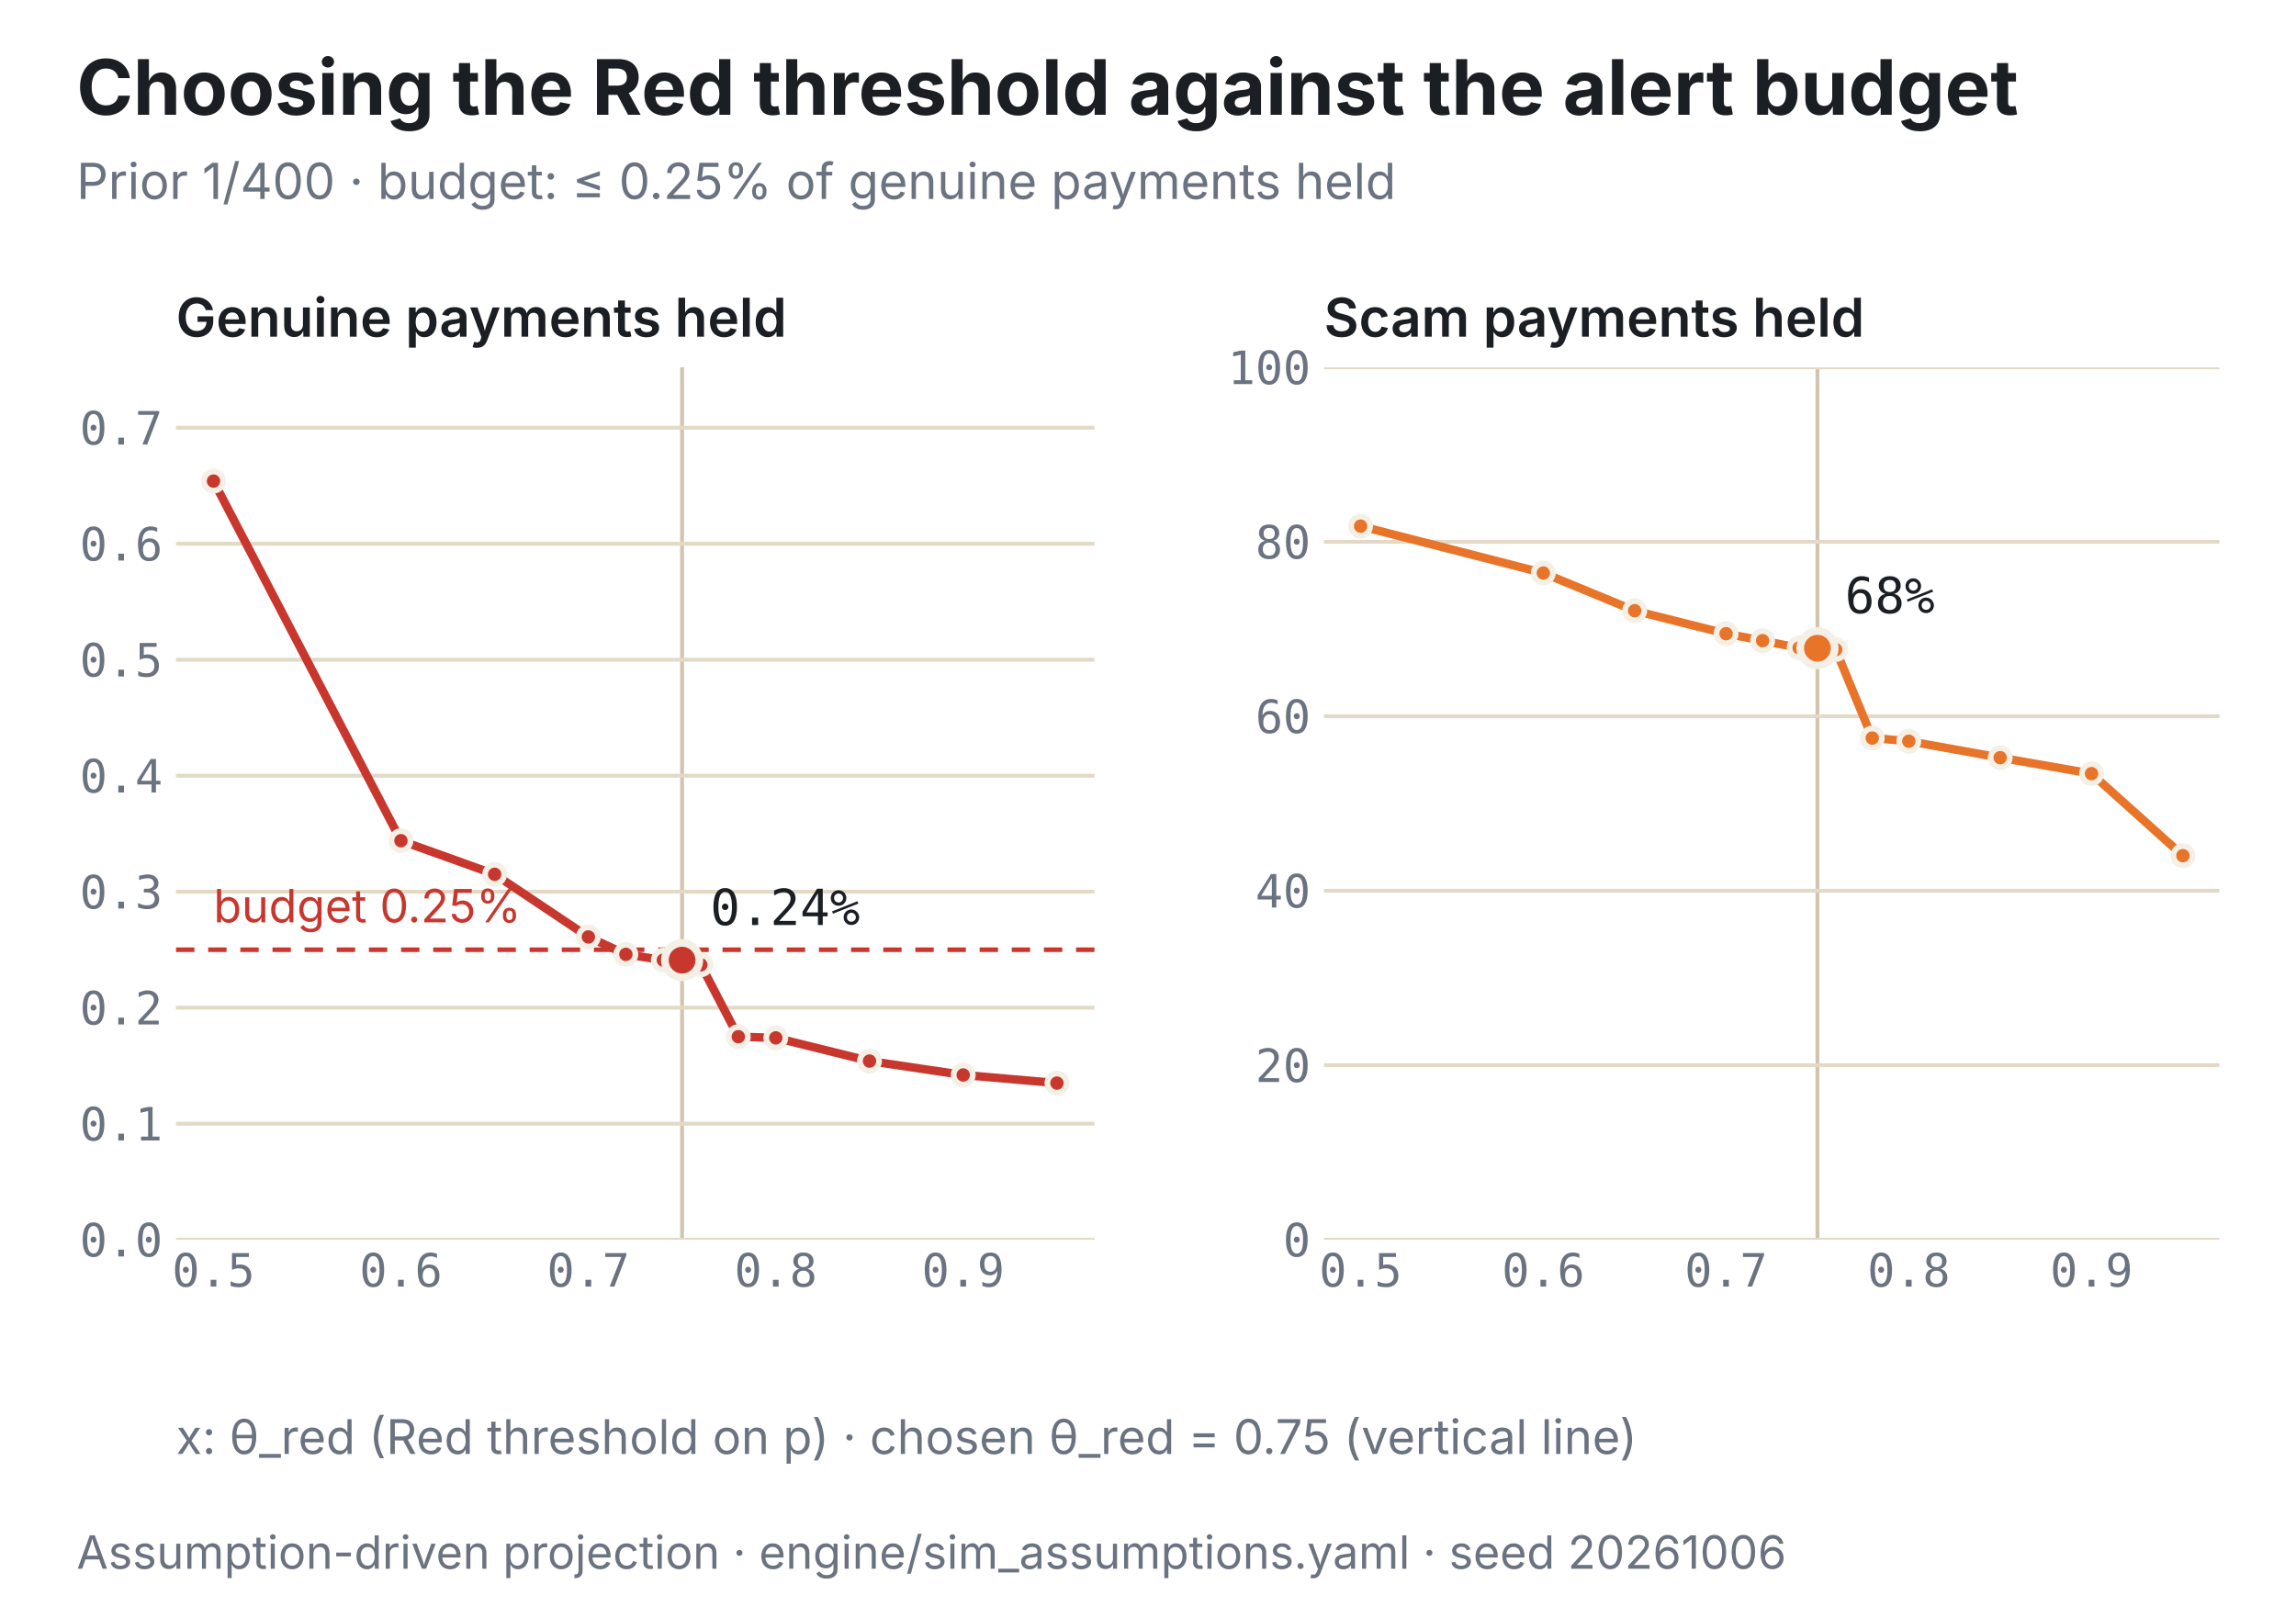
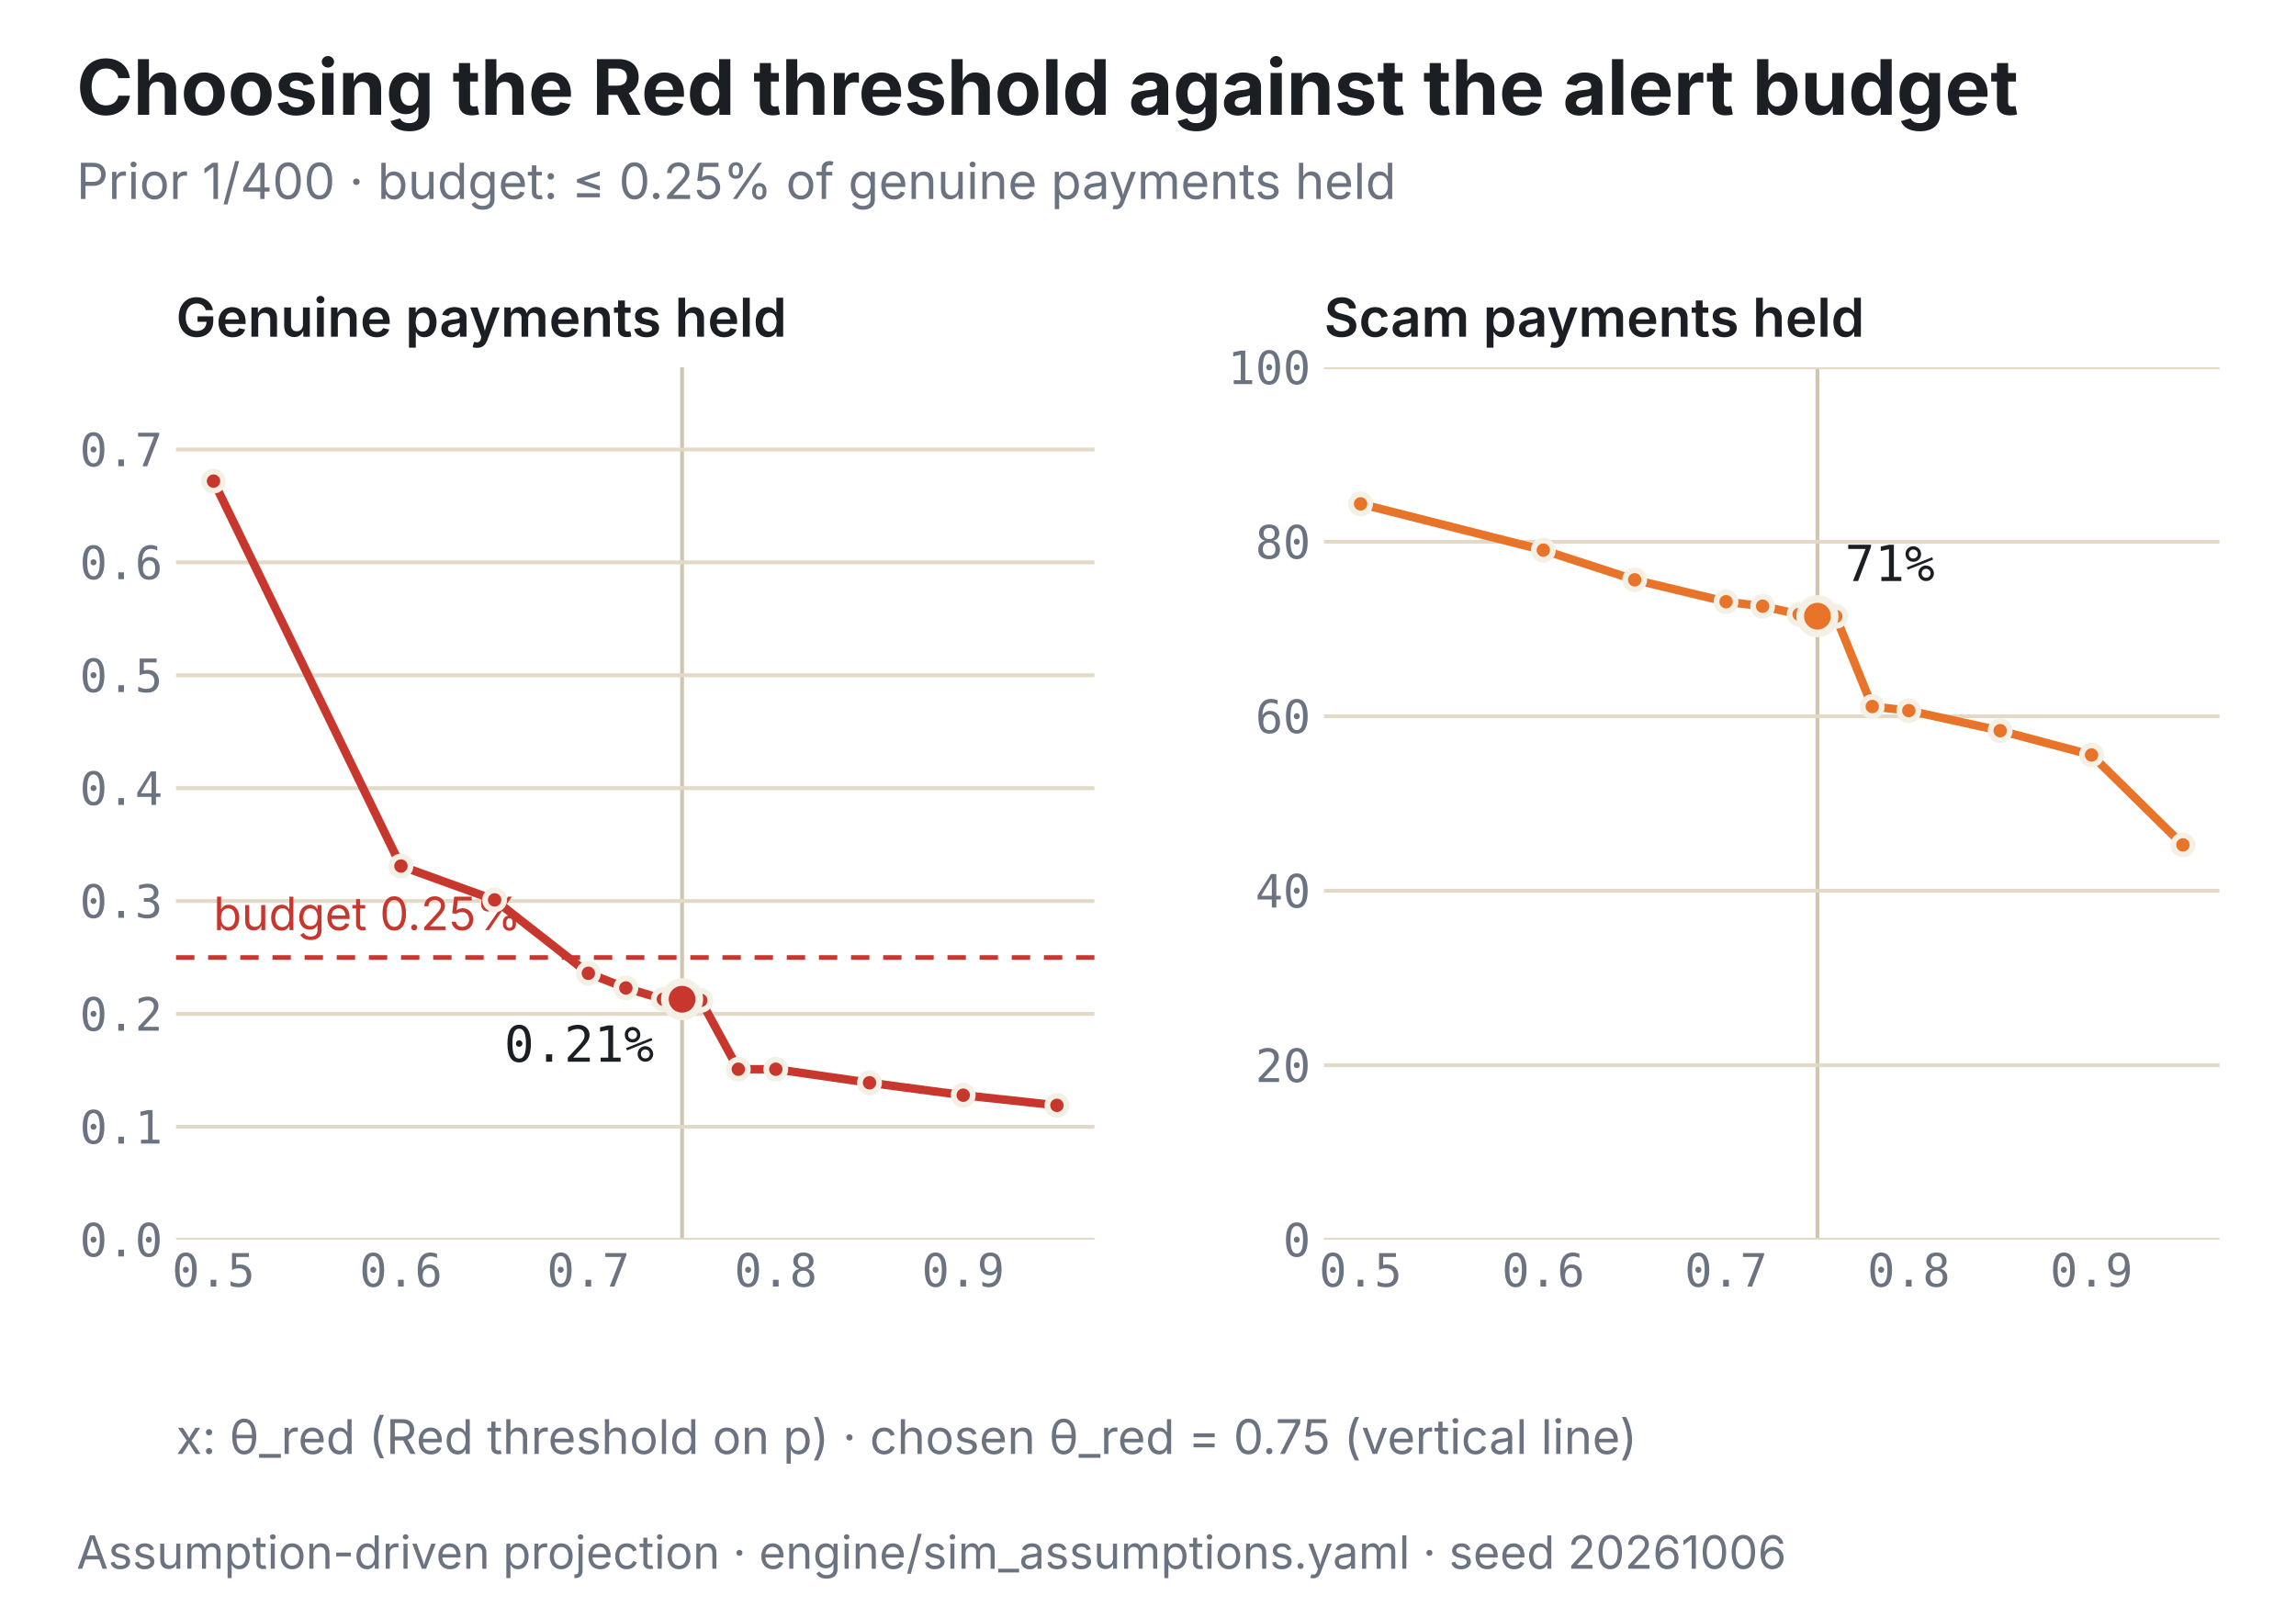
<svg xmlns="http://www.w3.org/2000/svg" xmlns:xlink="http://www.w3.org/1999/xlink" width="600pt" height="420pt" viewBox="0 0 600 420" version="1.1">
  <defs>
    <style type="text/css">*{stroke-linejoin: round; stroke-linecap: butt}</style>
  </defs>
  <g id="figure_1">
    <g id="patch_1">
      <path d="M 0 420  L 600 420  L 600 0  L 0 0  L 0 420  z " style="fill: none; opacity: 0" />
    </g>
    <g id="axes_1">
      <g id="patch_2">
        <path d="M 46 324  L 286 324  L 286 96  L 46 96  L 46 324  z " style="fill: none" />
      </g>
      <g id="line2d_1">
-         <path d="M 178.245 324  L 178.245 96  " clip-path="url(#p29e87541c1)" style="fill: none; stroke: #cfc5b0; stroke-linecap: square" />
+         <path d="M 178.245 324  L 178.245 96  " clip-path="url(#pef8f815ae7)" style="fill: none; stroke: #cfc5b0; stroke-linecap: square" />
      </g>
      <g id="matplotlib.axis_1">
        <g id="xtick_1">
          <g id="line2d_2" />
          <g id="text_1">
            <text style="fill: #6b7280; font: 12px 'JetBrains Mono', 'DejaVu Sans Mono', 'Bitstream Vera Sans Mono', 'Computer Modern Typewriter', 'Andale Mono', 'Nimbus Mono L', 'Courier New', 'Courier', 'Fixed', 'Terminal', monospace; text-anchor: middle" x="55.796" y="336.26" transform="rotate(-0 55.79592 336.26)">0.5</text>
          </g>
        </g>
        <g id="xtick_2">
          <g id="line2d_3" />
          <g id="text_2">
            <text style="fill: #6b7280; font: 12px 'JetBrains Mono', 'DejaVu Sans Mono', 'Bitstream Vera Sans Mono', 'Computer Modern Typewriter', 'Andale Mono', 'Nimbus Mono L', 'Courier New', 'Courier', 'Fixed', 'Terminal', monospace; text-anchor: middle" x="104.776" y="336.26" transform="rotate(-0 104.7755 336.26)">0.6</text>
          </g>
        </g>
        <g id="xtick_3">
          <g id="line2d_4" />
          <g id="text_3">
            <text style="fill: #6b7280; font: 12px 'JetBrains Mono', 'DejaVu Sans Mono', 'Bitstream Vera Sans Mono', 'Computer Modern Typewriter', 'Andale Mono', 'Nimbus Mono L', 'Courier New', 'Courier', 'Fixed', 'Terminal', monospace; text-anchor: middle" x="153.755" y="336.26" transform="rotate(-0 153.7551 336.26)">0.7</text>
          </g>
        </g>
        <g id="xtick_4">
          <g id="line2d_5" />
          <g id="text_4">
            <text style="fill: #6b7280; font: 12px 'JetBrains Mono', 'DejaVu Sans Mono', 'Bitstream Vera Sans Mono', 'Computer Modern Typewriter', 'Andale Mono', 'Nimbus Mono L', 'Courier New', 'Courier', 'Fixed', 'Terminal', monospace; text-anchor: middle" x="202.735" y="336.26" transform="rotate(-0 202.7347 336.26)">0.8</text>
          </g>
        </g>
        <g id="xtick_5">
          <g id="line2d_6" />
          <g id="text_5">
            <text style="fill: #6b7280; font: 12px 'JetBrains Mono', 'DejaVu Sans Mono', 'Bitstream Vera Sans Mono', 'Computer Modern Typewriter', 'Andale Mono', 'Nimbus Mono L', 'Courier New', 'Courier', 'Fixed', 'Terminal', monospace; text-anchor: middle" x="251.714" y="336.26" transform="rotate(-0 251.7143 336.26)">0.9</text>
          </g>
        </g>
      </g>
      <g id="matplotlib.axis_2">
        <g id="ytick_1">
          <g id="line2d_7">
-             <path d="M 46 324  L 286 324  " clip-path="url(#p29e87541c1)" style="fill: none; stroke: #e2d9c6; stroke-linecap: square" />
+             <path d="M 46 324  L 286 324  " clip-path="url(#pef8f815ae7)" style="fill: none; stroke: #e2d9c6; stroke-linecap: square" />
          </g>
          <g id="line2d_8" />
          <g id="text_6">
            <text style="fill: #6b7280; font: 12px 'JetBrains Mono', 'DejaVu Sans Mono', 'Bitstream Vera Sans Mono', 'Computer Modern Typewriter', 'Andale Mono', 'Nimbus Mono L', 'Courier New', 'Courier', 'Fixed', 'Terminal', monospace; text-anchor: end" x="42.5" y="328.38" transform="rotate(-0 42.5 328.38)">0.0</text>
          </g>
        </g>
        <g id="ytick_2">
          <g id="line2d_9">
-             <path d="M 46 293.685  L 286 293.685  " clip-path="url(#p29e87541c1)" style="fill: none; stroke: #e2d9c6; stroke-linecap: square" />
+             <path d="M 46 294.497  L 286 294.497  " clip-path="url(#pef8f815ae7)" style="fill: none; stroke: #e2d9c6; stroke-linecap: square" />
          </g>
          <g id="line2d_10" />
          <g id="text_7">
-             <text style="fill: #6b7280; font: 12px 'JetBrains Mono', 'DejaVu Sans Mono', 'Bitstream Vera Sans Mono', 'Computer Modern Typewriter', 'Andale Mono', 'Nimbus Mono L', 'Courier New', 'Courier', 'Fixed', 'Terminal', monospace; text-anchor: end" x="42.5" y="298.065" transform="rotate(-0 42.5 298.0649)">0.1</text>
+             <text style="fill: #6b7280; font: 12px 'JetBrains Mono', 'DejaVu Sans Mono', 'Bitstream Vera Sans Mono', 'Computer Modern Typewriter', 'Andale Mono', 'Nimbus Mono L', 'Courier New', 'Courier', 'Fixed', 'Terminal', monospace; text-anchor: end" x="42.5" y="298.877" transform="rotate(-0 42.5 298.8769)">0.1</text>
          </g>
        </g>
        <g id="ytick_3">
          <g id="line2d_11">
-             <path d="M 46 263.37  L 286 263.37  " clip-path="url(#p29e87541c1)" style="fill: none; stroke: #e2d9c6; stroke-linecap: square" />
+             <path d="M 46 264.994  L 286 264.994  " clip-path="url(#pef8f815ae7)" style="fill: none; stroke: #e2d9c6; stroke-linecap: square" />
          </g>
          <g id="line2d_12" />
          <g id="text_8">
-             <text style="fill: #6b7280; font: 12px 'JetBrains Mono', 'DejaVu Sans Mono', 'Bitstream Vera Sans Mono', 'Computer Modern Typewriter', 'Andale Mono', 'Nimbus Mono L', 'Courier New', 'Courier', 'Fixed', 'Terminal', monospace; text-anchor: end" x="42.5" y="267.75" transform="rotate(-0 42.5 267.7498)">0.2</text>
+             <text style="fill: #6b7280; font: 12px 'JetBrains Mono', 'DejaVu Sans Mono', 'Bitstream Vera Sans Mono', 'Computer Modern Typewriter', 'Andale Mono', 'Nimbus Mono L', 'Courier New', 'Courier', 'Fixed', 'Terminal', monospace; text-anchor: end" x="42.5" y="269.374" transform="rotate(-0 42.5 269.3738)">0.2</text>
          </g>
        </g>
        <g id="ytick_4">
          <g id="line2d_13">
-             <path d="M 46 233.055  L 286 233.055  " clip-path="url(#p29e87541c1)" style="fill: none; stroke: #e2d9c6; stroke-linecap: square" />
+             <path d="M 46 235.491  L 286 235.491  " clip-path="url(#pef8f815ae7)" style="fill: none; stroke: #e2d9c6; stroke-linecap: square" />
          </g>
          <g id="line2d_14" />
          <g id="text_9">
-             <text style="fill: #6b7280; font: 12px 'JetBrains Mono', 'DejaVu Sans Mono', 'Bitstream Vera Sans Mono', 'Computer Modern Typewriter', 'Andale Mono', 'Nimbus Mono L', 'Courier New', 'Courier', 'Fixed', 'Terminal', monospace; text-anchor: end" x="42.5" y="237.435" transform="rotate(-0 42.5 237.4346)">0.3</text>
+             <text style="fill: #6b7280; font: 12px 'JetBrains Mono', 'DejaVu Sans Mono', 'Bitstream Vera Sans Mono', 'Computer Modern Typewriter', 'Andale Mono', 'Nimbus Mono L', 'Courier New', 'Courier', 'Fixed', 'Terminal', monospace; text-anchor: end" x="42.5" y="239.871" transform="rotate(-0 42.5 239.8707)">0.3</text>
          </g>
        </g>
        <g id="ytick_5">
          <g id="line2d_15">
-             <path d="M 46 202.74  L 286 202.74  " clip-path="url(#p29e87541c1)" style="fill: none; stroke: #e2d9c6; stroke-linecap: square" />
+             <path d="M 46 205.988  L 286 205.988  " clip-path="url(#pef8f815ae7)" style="fill: none; stroke: #e2d9c6; stroke-linecap: square" />
          </g>
          <g id="line2d_16" />
          <g id="text_10">
-             <text style="fill: #6b7280; font: 12px 'JetBrains Mono', 'DejaVu Sans Mono', 'Bitstream Vera Sans Mono', 'Computer Modern Typewriter', 'Andale Mono', 'Nimbus Mono L', 'Courier New', 'Courier', 'Fixed', 'Terminal', monospace; text-anchor: end" x="42.5" y="207.12" transform="rotate(-0 42.5 207.1195)">0.4</text>
+             <text style="fill: #6b7280; font: 12px 'JetBrains Mono', 'DejaVu Sans Mono', 'Bitstream Vera Sans Mono', 'Computer Modern Typewriter', 'Andale Mono', 'Nimbus Mono L', 'Courier New', 'Courier', 'Fixed', 'Terminal', monospace; text-anchor: end" x="42.5" y="210.368" transform="rotate(-0 42.5 210.3676)">0.4</text>
          </g>
        </g>
        <g id="ytick_6">
          <g id="line2d_17">
-             <path d="M 46 172.424  L 286 172.424  " clip-path="url(#p29e87541c1)" style="fill: none; stroke: #e2d9c6; stroke-linecap: square" />
+             <path d="M 46 176.484  L 286 176.484  " clip-path="url(#pef8f815ae7)" style="fill: none; stroke: #e2d9c6; stroke-linecap: square" />
          </g>
          <g id="line2d_18" />
          <g id="text_11">
-             <text style="fill: #6b7280; font: 12px 'JetBrains Mono', 'DejaVu Sans Mono', 'Bitstream Vera Sans Mono', 'Computer Modern Typewriter', 'Andale Mono', 'Nimbus Mono L', 'Courier New', 'Courier', 'Fixed', 'Terminal', monospace; text-anchor: end" x="42.5" y="176.804" transform="rotate(-0 42.5 176.8044)">0.5</text>
+             <text style="fill: #6b7280; font: 12px 'JetBrains Mono', 'DejaVu Sans Mono', 'Bitstream Vera Sans Mono', 'Computer Modern Typewriter', 'Andale Mono', 'Nimbus Mono L', 'Courier New', 'Courier', 'Fixed', 'Terminal', monospace; text-anchor: end" x="42.5" y="180.864" transform="rotate(-0 42.5 180.8645)">0.5</text>
          </g>
        </g>
        <g id="ytick_7">
          <g id="line2d_19">
-             <path d="M 46 142.109  L 286 142.109  " clip-path="url(#p29e87541c1)" style="fill: none; stroke: #e2d9c6; stroke-linecap: square" />
+             <path d="M 46 146.981  L 286 146.981  " clip-path="url(#pef8f815ae7)" style="fill: none; stroke: #e2d9c6; stroke-linecap: square" />
          </g>
          <g id="line2d_20" />
          <g id="text_12">
-             <text style="fill: #6b7280; font: 12px 'JetBrains Mono', 'DejaVu Sans Mono', 'Bitstream Vera Sans Mono', 'Computer Modern Typewriter', 'Andale Mono', 'Nimbus Mono L', 'Courier New', 'Courier', 'Fixed', 'Terminal', monospace; text-anchor: end" x="42.5" y="146.489" transform="rotate(-0 42.5 146.4893)">0.6</text>
+             <text style="fill: #6b7280; font: 12px 'JetBrains Mono', 'DejaVu Sans Mono', 'Bitstream Vera Sans Mono', 'Computer Modern Typewriter', 'Andale Mono', 'Nimbus Mono L', 'Courier New', 'Courier', 'Fixed', 'Terminal', monospace; text-anchor: end" x="42.5" y="151.361" transform="rotate(-0 42.5 151.3614)">0.6</text>
          </g>
        </g>
        <g id="ytick_8">
          <g id="line2d_21">
-             <path d="M 46 111.794  L 286 111.794  " clip-path="url(#p29e87541c1)" style="fill: none; stroke: #e2d9c6; stroke-linecap: square" />
+             <path d="M 46 117.478  L 286 117.478  " clip-path="url(#pef8f815ae7)" style="fill: none; stroke: #e2d9c6; stroke-linecap: square" />
          </g>
          <g id="line2d_22" />
          <g id="text_13">
-             <text style="fill: #6b7280; font: 12px 'JetBrains Mono', 'DejaVu Sans Mono', 'Bitstream Vera Sans Mono', 'Computer Modern Typewriter', 'Andale Mono', 'Nimbus Mono L', 'Courier New', 'Courier', 'Fixed', 'Terminal', monospace; text-anchor: end" x="42.5" y="116.174" transform="rotate(-0 42.5 116.1742)">0.7</text>
+             <text style="fill: #6b7280; font: 12px 'JetBrains Mono', 'DejaVu Sans Mono', 'Bitstream Vera Sans Mono', 'Computer Modern Typewriter', 'Andale Mono', 'Nimbus Mono L', 'Courier New', 'Courier', 'Fixed', 'Terminal', monospace; text-anchor: end" x="42.5" y="121.858" transform="rotate(-0 42.5 121.8583)">0.7</text>
          </g>
        </g>
      </g>
      <g id="line2d_23">
-         <path d="M 46 248.212  L 286 248.212  " clip-path="url(#p29e87541c1)" style="fill: none; stroke-dasharray: 4.8,3.6; stroke-dashoffset: 0; stroke: #c8372d; stroke-width: 1.2" />
+         <path d="M 46 250.242  L 286 250.242  " clip-path="url(#pef8f815ae7)" style="fill: none; stroke-dasharray: 4.8,3.6; stroke-dashoffset: 0; stroke: #c8372d; stroke-width: 1.2" />
      </g>
      <g id="text_14">
-         <text style="fill: #c8372d; font: 12px 'Inter', 'Noto Sans Devanagari', 'DejaVu Sans', 'Bitstream Vera Sans', 'Computer Modern Sans Serif', 'Lucida Grande', 'Verdana', 'Geneva', 'Lucid', 'Arial', 'Helvetica', 'Avant Garde', sans-serif; text-anchor: start" x="55.796" y="241.063" transform="rotate(-0 55.79592 241.0628)">budget 0.25%</text>
+         <text style="fill: #c8372d; font: 12px 'Inter', 'Noto Sans Devanagari', 'DejaVu Sans', 'Bitstream Vera Sans', 'Computer Modern Sans Serif', 'Lucida Grande', 'Verdana', 'Geneva', 'Lucid', 'Arial', 'Helvetica', 'Avant Garde', sans-serif; text-anchor: start" x="55.796" y="243.093" transform="rotate(-0 55.79592 243.0929)">budget 0.25%</text>
      </g>
      <g id="line2d_24">
-         <path d="M 55.796 125.739  L 104.776 219.716  L 129.265 228.507  L 153.755 244.878  L 163.551 249.425  L 173.347 250.941  L 178.245 250.941  L 183.143 252.153  L 192.939 270.949  L 202.735 271.252  L 227.224 277.315  L 251.714 280.953  L 276.204 283.075  " clip-path="url(#p29e87541c1)" style="fill: none; stroke: #c8372d; stroke-width: 2.2; stroke-linecap: square" />
+         <path d="M 55.796 125.739  L 104.776 226.345  L 129.265 235.196  L 153.755 254.373  L 163.551 258.208  L 173.347 261.158  L 178.245 261.158  L 183.143 261.453  L 192.939 279.45  L 202.735 279.45  L 227.224 282.991  L 251.714 286.236  L 276.204 288.891  " clip-path="url(#pef8f815ae7)" style="fill: none; stroke: #c8372d; stroke-width: 2.2; stroke-linecap: square" />
      </g>
      <g id="text_15">
-         <text style="fill: #1b1f24; font: 13px 'JetBrains Mono', 'DejaVu Sans Mono', 'Bitstream Vera Sans Mono', 'Computer Modern Typewriter', 'Andale Mono', 'Nimbus Mono L', 'Courier New', 'Courier', 'Fixed', 'Terminal', monospace; text-anchor: start" x="185.592" y="241.761" transform="rotate(-0 185.5918 241.7606)">0.24%</text>
+         <text style="fill: #1b1f24; font: 13px 'JetBrains Mono', 'DejaVu Sans Mono', 'Bitstream Vera Sans Mono', 'Computer Modern Typewriter', 'Andale Mono', 'Nimbus Mono L', 'Courier New', 'Courier', 'Fixed', 'Terminal', monospace; text-anchor: end" x="170.898" y="277.488" transform="rotate(-0 170.898 277.4884)">0.21%</text>
      </g>
      <g id="text_16">
        <text style="fill: #1b1f24; font: 600 14px 'Inter', 'Noto Sans Devanagari', 'DejaVu Sans', 'Bitstream Vera Sans', 'Computer Modern Sans Serif', 'Lucida Grande', 'Verdana', 'Geneva', 'Lucid', 'Arial', 'Helvetica', 'Avant Garde', sans-serif; text-anchor: start" x="46" y="88" transform="rotate(-0 46 88)">Genuine payments held</text>
      </g>
      <g id="line2d_25">
        <defs>
-           <path id="mf7d7c9a0b5" d="M 0 2.5  C 0.663 2.5 1.299 2.237 1.768 1.768  C 2.237 1.299 2.5 0.663 2.5 0  C 2.5 -0.663 2.237 -1.299 1.768 -1.768  C 1.299 -2.237 0.663 -2.5 0 -2.5  C -0.663 -2.5 -1.299 -2.237 -1.768 -1.768  C -2.237 -1.299 -2.5 -0.663 -2.5 0  C -2.5 0.663 -2.237 1.299 -1.768 1.768  C -1.299 2.237 -0.663 2.5 0 2.5  z " style="stroke: #f5f0e6; stroke-width: 1.5" />
+           <path id="m22b0890b5e" d="M 0 2.5  C 0.663 2.5 1.299 2.237 1.768 1.768  C 2.237 1.299 2.5 0.663 2.5 0  C 2.5 -0.663 2.237 -1.299 1.768 -1.768  C 1.299 -2.237 0.663 -2.5 0 -2.5  C -0.663 -2.5 -1.299 -2.237 -1.768 -1.768  C -2.237 -1.299 -2.5 -0.663 -2.5 0  C -2.5 0.663 -2.237 1.299 -1.768 1.768  C -1.299 2.237 -0.663 2.5 0 2.5  z " style="stroke: #f5f0e6; stroke-width: 1.5" />
        </defs>
-         <g clip-path="url(#p29e87541c1)">
-           <use xlink:href="#mf7d7c9a0b5" x="55.796" y="125.739" style="fill: #c8372d; stroke: #f5f0e6; stroke-width: 1.5" />
-           <use xlink:href="#mf7d7c9a0b5" x="104.776" y="219.716" style="fill: #c8372d; stroke: #f5f0e6; stroke-width: 1.5" />
-           <use xlink:href="#mf7d7c9a0b5" x="129.265" y="228.507" style="fill: #c8372d; stroke: #f5f0e6; stroke-width: 1.5" />
-           <use xlink:href="#mf7d7c9a0b5" x="153.755" y="244.878" style="fill: #c8372d; stroke: #f5f0e6; stroke-width: 1.5" />
-           <use xlink:href="#mf7d7c9a0b5" x="163.551" y="249.425" style="fill: #c8372d; stroke: #f5f0e6; stroke-width: 1.5" />
-           <use xlink:href="#mf7d7c9a0b5" x="173.347" y="250.941" style="fill: #c8372d; stroke: #f5f0e6; stroke-width: 1.5" />
-           <use xlink:href="#mf7d7c9a0b5" x="178.245" y="250.941" style="fill: #c8372d; stroke: #f5f0e6; stroke-width: 1.5" />
-           <use xlink:href="#mf7d7c9a0b5" x="183.143" y="252.153" style="fill: #c8372d; stroke: #f5f0e6; stroke-width: 1.5" />
-           <use xlink:href="#mf7d7c9a0b5" x="192.939" y="270.949" style="fill: #c8372d; stroke: #f5f0e6; stroke-width: 1.5" />
-           <use xlink:href="#mf7d7c9a0b5" x="202.735" y="271.252" style="fill: #c8372d; stroke: #f5f0e6; stroke-width: 1.5" />
-           <use xlink:href="#mf7d7c9a0b5" x="227.224" y="277.315" style="fill: #c8372d; stroke: #f5f0e6; stroke-width: 1.5" />
-           <use xlink:href="#mf7d7c9a0b5" x="251.714" y="280.953" style="fill: #c8372d; stroke: #f5f0e6; stroke-width: 1.5" />
-           <use xlink:href="#mf7d7c9a0b5" x="276.204" y="283.075" style="fill: #c8372d; stroke: #f5f0e6; stroke-width: 1.5" />
+         <g clip-path="url(#pef8f815ae7)">
+           <use xlink:href="#m22b0890b5e" x="55.796" y="125.739" style="fill: #c8372d; stroke: #f5f0e6; stroke-width: 1.5" />
+           <use xlink:href="#m22b0890b5e" x="104.776" y="226.345" style="fill: #c8372d; stroke: #f5f0e6; stroke-width: 1.5" />
+           <use xlink:href="#m22b0890b5e" x="129.265" y="235.196" style="fill: #c8372d; stroke: #f5f0e6; stroke-width: 1.5" />
+           <use xlink:href="#m22b0890b5e" x="153.755" y="254.373" style="fill: #c8372d; stroke: #f5f0e6; stroke-width: 1.5" />
+           <use xlink:href="#m22b0890b5e" x="163.551" y="258.208" style="fill: #c8372d; stroke: #f5f0e6; stroke-width: 1.5" />
+           <use xlink:href="#m22b0890b5e" x="173.347" y="261.158" style="fill: #c8372d; stroke: #f5f0e6; stroke-width: 1.5" />
+           <use xlink:href="#m22b0890b5e" x="178.245" y="261.158" style="fill: #c8372d; stroke: #f5f0e6; stroke-width: 1.5" />
+           <use xlink:href="#m22b0890b5e" x="183.143" y="261.453" style="fill: #c8372d; stroke: #f5f0e6; stroke-width: 1.5" />
+           <use xlink:href="#m22b0890b5e" x="192.939" y="279.45" style="fill: #c8372d; stroke: #f5f0e6; stroke-width: 1.5" />
+           <use xlink:href="#m22b0890b5e" x="202.735" y="279.45" style="fill: #c8372d; stroke: #f5f0e6; stroke-width: 1.5" />
+           <use xlink:href="#m22b0890b5e" x="227.224" y="282.991" style="fill: #c8372d; stroke: #f5f0e6; stroke-width: 1.5" />
+           <use xlink:href="#m22b0890b5e" x="251.714" y="286.236" style="fill: #c8372d; stroke: #f5f0e6; stroke-width: 1.5" />
+           <use xlink:href="#m22b0890b5e" x="276.204" y="288.891" style="fill: #c8372d; stroke: #f5f0e6; stroke-width: 1.5" />
        </g>
      </g>
      <g id="line2d_26">
        <defs>
-           <path id="md2e0a4b7c5" d="M 0 4.5  C 1.193 4.5 2.338 4.026 3.182 3.182  C 4.026 2.338 4.5 1.193 4.5 0  C 4.5 -1.193 4.026 -2.338 3.182 -3.182  C 2.338 -4.026 1.193 -4.5 0 -4.5  C -1.193 -4.5 -2.338 -4.026 -3.182 -3.182  C -4.026 -2.338 -4.5 -1.193 -4.5 0  C -4.5 1.193 -4.026 2.338 -3.182 3.182  C -2.338 4.026 -1.193 4.5 0 4.5  z " style="stroke: #f5f0e6; stroke-width: 2" />
+           <path id="m47942dd3ee" d="M 0 4.5  C 1.193 4.5 2.338 4.026 3.182 3.182  C 4.026 2.338 4.5 1.193 4.5 0  C 4.5 -1.193 4.026 -2.338 3.182 -3.182  C 2.338 -4.026 1.193 -4.5 0 -4.5  C -1.193 -4.5 -2.338 -4.026 -3.182 -3.182  C -4.026 -2.338 -4.5 -1.193 -4.5 0  C -4.5 1.193 -4.026 2.338 -3.182 3.182  C -2.338 4.026 -1.193 4.5 0 4.5  z " style="stroke: #f5f0e6; stroke-width: 2" />
        </defs>
-         <g clip-path="url(#p29e87541c1)">
-           <use xlink:href="#md2e0a4b7c5" x="178.245" y="250.941" style="fill: #c8372d; stroke: #f5f0e6; stroke-width: 2" />
+         <g clip-path="url(#pef8f815ae7)">
+           <use xlink:href="#m47942dd3ee" x="178.245" y="261.158" style="fill: #c8372d; stroke: #f5f0e6; stroke-width: 2" />
        </g>
      </g>
    </g>
    <g id="axes_2">
      <g id="patch_3">
        <path d="M 346 324  L 580 324  L 580 96  L 346 96  L 346 324  z " style="fill: none" />
      </g>
      <g id="line2d_27">
-         <path d="M 474.939 324  L 474.939 96  " clip-path="url(#p75ab6db2c6)" style="fill: none; stroke: #cfc5b0; stroke-linecap: square" />
+         <path d="M 474.939 324  L 474.939 96  " clip-path="url(#p056c0005ec)" style="fill: none; stroke: #cfc5b0; stroke-linecap: square" />
      </g>
      <g id="matplotlib.axis_3">
        <g id="xtick_6">
          <g id="line2d_28" />
          <g id="text_17">
            <text style="fill: #6b7280; font: 12px 'JetBrains Mono', 'DejaVu Sans Mono', 'Bitstream Vera Sans Mono', 'Computer Modern Typewriter', 'Andale Mono', 'Nimbus Mono L', 'Courier New', 'Courier', 'Fixed', 'Terminal', monospace; text-anchor: middle" x="355.551" y="336.26" transform="rotate(-0 355.551 336.26)">0.5</text>
          </g>
        </g>
        <g id="xtick_7">
          <g id="line2d_29" />
          <g id="text_18">
            <text style="fill: #6b7280; font: 12px 'JetBrains Mono', 'DejaVu Sans Mono', 'Bitstream Vera Sans Mono', 'Computer Modern Typewriter', 'Andale Mono', 'Nimbus Mono L', 'Courier New', 'Courier', 'Fixed', 'Terminal', monospace; text-anchor: middle" x="403.306" y="336.26" transform="rotate(-0 403.3061 336.26)">0.6</text>
          </g>
        </g>
        <g id="xtick_8">
          <g id="line2d_30" />
          <g id="text_19">
            <text style="fill: #6b7280; font: 12px 'JetBrains Mono', 'DejaVu Sans Mono', 'Bitstream Vera Sans Mono', 'Computer Modern Typewriter', 'Andale Mono', 'Nimbus Mono L', 'Courier New', 'Courier', 'Fixed', 'Terminal', monospace; text-anchor: middle" x="451.061" y="336.26" transform="rotate(-0 451.0612 336.26)">0.7</text>
          </g>
        </g>
        <g id="xtick_9">
          <g id="line2d_31" />
          <g id="text_20">
            <text style="fill: #6b7280; font: 12px 'JetBrains Mono', 'DejaVu Sans Mono', 'Bitstream Vera Sans Mono', 'Computer Modern Typewriter', 'Andale Mono', 'Nimbus Mono L', 'Courier New', 'Courier', 'Fixed', 'Terminal', monospace; text-anchor: middle" x="498.816" y="336.26" transform="rotate(-0 498.8163 336.26)">0.8</text>
          </g>
        </g>
        <g id="xtick_10">
          <g id="line2d_32" />
          <g id="text_21">
            <text style="fill: #6b7280; font: 12px 'JetBrains Mono', 'DejaVu Sans Mono', 'Bitstream Vera Sans Mono', 'Computer Modern Typewriter', 'Andale Mono', 'Nimbus Mono L', 'Courier New', 'Courier', 'Fixed', 'Terminal', monospace; text-anchor: middle" x="546.571" y="336.26" transform="rotate(-0 546.5714 336.26)">0.9</text>
          </g>
        </g>
      </g>
      <g id="matplotlib.axis_4">
        <g id="ytick_9">
          <g id="line2d_33">
-             <path d="M 346 324  L 580 324  " clip-path="url(#p75ab6db2c6)" style="fill: none; stroke: #e2d9c6; stroke-linecap: square" />
+             <path d="M 346 324  L 580 324  " clip-path="url(#p056c0005ec)" style="fill: none; stroke: #e2d9c6; stroke-linecap: square" />
          </g>
          <g id="line2d_34" />
          <g id="text_22">
            <text style="fill: #6b7280; font: 12px 'JetBrains Mono', 'DejaVu Sans Mono', 'Bitstream Vera Sans Mono', 'Computer Modern Typewriter', 'Andale Mono', 'Nimbus Mono L', 'Courier New', 'Courier', 'Fixed', 'Terminal', monospace; text-anchor: end" x="342.5" y="328.38" transform="rotate(-0 342.5 328.38)">0</text>
          </g>
        </g>
        <g id="ytick_10">
          <g id="line2d_35">
-             <path d="M 346 278.4  L 580 278.4  " clip-path="url(#p75ab6db2c6)" style="fill: none; stroke: #e2d9c6; stroke-linecap: square" />
+             <path d="M 346 278.4  L 580 278.4  " clip-path="url(#p056c0005ec)" style="fill: none; stroke: #e2d9c6; stroke-linecap: square" />
          </g>
          <g id="line2d_36" />
          <g id="text_23">
            <text style="fill: #6b7280; font: 12px 'JetBrains Mono', 'DejaVu Sans Mono', 'Bitstream Vera Sans Mono', 'Computer Modern Typewriter', 'Andale Mono', 'Nimbus Mono L', 'Courier New', 'Courier', 'Fixed', 'Terminal', monospace; text-anchor: end" x="342.5" y="282.78" transform="rotate(-0 342.5 282.78)">20</text>
          </g>
        </g>
        <g id="ytick_11">
          <g id="line2d_37">
-             <path d="M 346 232.8  L 580 232.8  " clip-path="url(#p75ab6db2c6)" style="fill: none; stroke: #e2d9c6; stroke-linecap: square" />
+             <path d="M 346 232.8  L 580 232.8  " clip-path="url(#p056c0005ec)" style="fill: none; stroke: #e2d9c6; stroke-linecap: square" />
          </g>
          <g id="line2d_38" />
          <g id="text_24">
            <text style="fill: #6b7280; font: 12px 'JetBrains Mono', 'DejaVu Sans Mono', 'Bitstream Vera Sans Mono', 'Computer Modern Typewriter', 'Andale Mono', 'Nimbus Mono L', 'Courier New', 'Courier', 'Fixed', 'Terminal', monospace; text-anchor: end" x="342.5" y="237.18" transform="rotate(-0 342.5 237.18)">40</text>
          </g>
        </g>
        <g id="ytick_12">
          <g id="line2d_39">
-             <path d="M 346 187.2  L 580 187.2  " clip-path="url(#p75ab6db2c6)" style="fill: none; stroke: #e2d9c6; stroke-linecap: square" />
+             <path d="M 346 187.2  L 580 187.2  " clip-path="url(#p056c0005ec)" style="fill: none; stroke: #e2d9c6; stroke-linecap: square" />
          </g>
          <g id="line2d_40" />
          <g id="text_25">
            <text style="fill: #6b7280; font: 12px 'JetBrains Mono', 'DejaVu Sans Mono', 'Bitstream Vera Sans Mono', 'Computer Modern Typewriter', 'Andale Mono', 'Nimbus Mono L', 'Courier New', 'Courier', 'Fixed', 'Terminal', monospace; text-anchor: end" x="342.5" y="191.58" transform="rotate(-0 342.5 191.58)">60</text>
          </g>
        </g>
        <g id="ytick_13">
          <g id="line2d_41">
-             <path d="M 346 141.6  L 580 141.6  " clip-path="url(#p75ab6db2c6)" style="fill: none; stroke: #e2d9c6; stroke-linecap: square" />
+             <path d="M 346 141.6  L 580 141.6  " clip-path="url(#p056c0005ec)" style="fill: none; stroke: #e2d9c6; stroke-linecap: square" />
          </g>
          <g id="line2d_42" />
          <g id="text_26">
            <text style="fill: #6b7280; font: 12px 'JetBrains Mono', 'DejaVu Sans Mono', 'Bitstream Vera Sans Mono', 'Computer Modern Typewriter', 'Andale Mono', 'Nimbus Mono L', 'Courier New', 'Courier', 'Fixed', 'Terminal', monospace; text-anchor: end" x="342.5" y="145.98" transform="rotate(-0 342.5 145.98)">80</text>
          </g>
        </g>
        <g id="ytick_14">
          <g id="line2d_43">
-             <path d="M 346 96  L 580 96  " clip-path="url(#p75ab6db2c6)" style="fill: none; stroke: #e2d9c6; stroke-linecap: square" />
+             <path d="M 346 96  L 580 96  " clip-path="url(#p056c0005ec)" style="fill: none; stroke: #e2d9c6; stroke-linecap: square" />
          </g>
          <g id="line2d_44" />
          <g id="text_27">
            <text style="fill: #6b7280; font: 12px 'JetBrains Mono', 'DejaVu Sans Mono', 'Bitstream Vera Sans Mono', 'Computer Modern Typewriter', 'Andale Mono', 'Nimbus Mono L', 'Courier New', 'Courier', 'Fixed', 'Terminal', monospace; text-anchor: end" x="342.5" y="100.38" transform="rotate(-0 342.5 100.38)">100</text>
          </g>
        </g>
      </g>
      <g id="line2d_45">
-         <path d="M 355.551 137.503  L 403.306 149.76  L 427.184 159.614  L 451.061 165.613  L 460.612 167.439  L 470.163 169.341  L 474.939 169.423  L 479.714 169.774  L 489.265 192.889  L 498.816 193.714  L 522.694 198.016  L 546.571 202.193  L 570.449 223.637  " clip-path="url(#p75ab6db2c6)" style="fill: none; stroke: #e8742a; stroke-width: 2.2; stroke-linecap: square" />
+         <path d="M 355.551 131.691  L 403.306 143.78  L 427.184 151.541  L 451.061 157.268  L 460.612 158.44  L 470.163 160.563  L 474.939 161.042  L 479.714 161.096  L 489.265 184.653  L 498.816 185.727  L 522.694 190.967  L 546.571 197.316  L 570.449 220.819  " clip-path="url(#p056c0005ec)" style="fill: none; stroke: #e8742a; stroke-width: 2.2; stroke-linecap: square" />
      </g>
      <g id="text_28">
-         <text style="fill: #1b1f24; font: 13px 'JetBrains Mono', 'DejaVu Sans Mono', 'Bitstream Vera Sans Mono', 'Computer Modern Typewriter', 'Andale Mono', 'Nimbus Mono L', 'Courier New', 'Courier', 'Fixed', 'Terminal', monospace; text-anchor: start" x="482.102" y="160.243" transform="rotate(-0 482.102 160.2428)">68%</text>
+         <text style="fill: #1b1f24; font: 13px 'JetBrains Mono', 'DejaVu Sans Mono', 'Bitstream Vera Sans Mono', 'Computer Modern Typewriter', 'Andale Mono', 'Nimbus Mono L', 'Courier New', 'Courier', 'Fixed', 'Terminal', monospace; text-anchor: start" x="482.102" y="151.862" transform="rotate(-0 482.102 151.8616)">71%</text>
      </g>
      <g id="text_29">
        <text style="fill: #1b1f24; font: 600 14px 'Inter', 'Noto Sans Devanagari', 'DejaVu Sans', 'Bitstream Vera Sans', 'Computer Modern Sans Serif', 'Lucida Grande', 'Verdana', 'Geneva', 'Lucid', 'Arial', 'Helvetica', 'Avant Garde', sans-serif; text-anchor: start" x="346" y="88" transform="rotate(-0 346 88)">Scam payments held</text>
      </g>
      <g id="line2d_46">
        <defs>
-           <path id="m70d3881d24" d="M 0 2.5  C 0.663 2.5 1.299 2.237 1.768 1.768  C 2.237 1.299 2.5 0.663 2.5 0  C 2.5 -0.663 2.237 -1.299 1.768 -1.768  C 1.299 -2.237 0.663 -2.5 0 -2.5  C -0.663 -2.5 -1.299 -2.237 -1.768 -1.768  C -2.237 -1.299 -2.5 -0.663 -2.5 0  C -2.5 0.663 -2.237 1.299 -1.768 1.768  C -1.299 2.237 -0.663 2.5 0 2.5  z " style="stroke: #f5f0e6; stroke-width: 1.5" />
+           <path id="mb768598653" d="M 0 2.5  C 0.663 2.5 1.299 2.237 1.768 1.768  C 2.237 1.299 2.5 0.663 2.5 0  C 2.5 -0.663 2.237 -1.299 1.768 -1.768  C 1.299 -2.237 0.663 -2.5 0 -2.5  C -0.663 -2.5 -1.299 -2.237 -1.768 -1.768  C -2.237 -1.299 -2.5 -0.663 -2.5 0  C -2.5 0.663 -2.237 1.299 -1.768 1.768  C -1.299 2.237 -0.663 2.5 0 2.5  z " style="stroke: #f5f0e6; stroke-width: 1.5" />
        </defs>
-         <g clip-path="url(#p75ab6db2c6)">
-           <use xlink:href="#m70d3881d24" x="355.551" y="137.503" style="fill: #e8742a; stroke: #f5f0e6; stroke-width: 1.5" />
-           <use xlink:href="#m70d3881d24" x="403.306" y="149.76" style="fill: #e8742a; stroke: #f5f0e6; stroke-width: 1.5" />
-           <use xlink:href="#m70d3881d24" x="427.184" y="159.614" style="fill: #e8742a; stroke: #f5f0e6; stroke-width: 1.5" />
-           <use xlink:href="#m70d3881d24" x="451.061" y="165.613" style="fill: #e8742a; stroke: #f5f0e6; stroke-width: 1.5" />
-           <use xlink:href="#m70d3881d24" x="460.612" y="167.439" style="fill: #e8742a; stroke: #f5f0e6; stroke-width: 1.5" />
-           <use xlink:href="#m70d3881d24" x="470.163" y="169.341" style="fill: #e8742a; stroke: #f5f0e6; stroke-width: 1.5" />
-           <use xlink:href="#m70d3881d24" x="474.939" y="169.423" style="fill: #e8742a; stroke: #f5f0e6; stroke-width: 1.5" />
-           <use xlink:href="#m70d3881d24" x="479.714" y="169.774" style="fill: #e8742a; stroke: #f5f0e6; stroke-width: 1.5" />
-           <use xlink:href="#m70d3881d24" x="489.265" y="192.889" style="fill: #e8742a; stroke: #f5f0e6; stroke-width: 1.5" />
-           <use xlink:href="#m70d3881d24" x="498.816" y="193.714" style="fill: #e8742a; stroke: #f5f0e6; stroke-width: 1.5" />
-           <use xlink:href="#m70d3881d24" x="522.694" y="198.016" style="fill: #e8742a; stroke: #f5f0e6; stroke-width: 1.5" />
-           <use xlink:href="#m70d3881d24" x="546.571" y="202.193" style="fill: #e8742a; stroke: #f5f0e6; stroke-width: 1.5" />
-           <use xlink:href="#m70d3881d24" x="570.449" y="223.637" style="fill: #e8742a; stroke: #f5f0e6; stroke-width: 1.5" />
+         <g clip-path="url(#p056c0005ec)">
+           <use xlink:href="#mb768598653" x="355.551" y="131.691" style="fill: #e8742a; stroke: #f5f0e6; stroke-width: 1.5" />
+           <use xlink:href="#mb768598653" x="403.306" y="143.78" style="fill: #e8742a; stroke: #f5f0e6; stroke-width: 1.5" />
+           <use xlink:href="#mb768598653" x="427.184" y="151.541" style="fill: #e8742a; stroke: #f5f0e6; stroke-width: 1.5" />
+           <use xlink:href="#mb768598653" x="451.061" y="157.268" style="fill: #e8742a; stroke: #f5f0e6; stroke-width: 1.5" />
+           <use xlink:href="#mb768598653" x="460.612" y="158.44" style="fill: #e8742a; stroke: #f5f0e6; stroke-width: 1.5" />
+           <use xlink:href="#mb768598653" x="470.163" y="160.563" style="fill: #e8742a; stroke: #f5f0e6; stroke-width: 1.5" />
+           <use xlink:href="#mb768598653" x="474.939" y="161.042" style="fill: #e8742a; stroke: #f5f0e6; stroke-width: 1.5" />
+           <use xlink:href="#mb768598653" x="479.714" y="161.096" style="fill: #e8742a; stroke: #f5f0e6; stroke-width: 1.5" />
+           <use xlink:href="#mb768598653" x="489.265" y="184.653" style="fill: #e8742a; stroke: #f5f0e6; stroke-width: 1.5" />
+           <use xlink:href="#mb768598653" x="498.816" y="185.727" style="fill: #e8742a; stroke: #f5f0e6; stroke-width: 1.5" />
+           <use xlink:href="#mb768598653" x="522.694" y="190.967" style="fill: #e8742a; stroke: #f5f0e6; stroke-width: 1.5" />
+           <use xlink:href="#mb768598653" x="546.571" y="197.316" style="fill: #e8742a; stroke: #f5f0e6; stroke-width: 1.5" />
+           <use xlink:href="#mb768598653" x="570.449" y="220.819" style="fill: #e8742a; stroke: #f5f0e6; stroke-width: 1.5" />
        </g>
      </g>
      <g id="line2d_47">
        <defs>
-           <path id="m455d9b1be5" d="M 0 4.5  C 1.193 4.5 2.338 4.026 3.182 3.182  C 4.026 2.338 4.5 1.193 4.5 0  C 4.5 -1.193 4.026 -2.338 3.182 -3.182  C 2.338 -4.026 1.193 -4.5 0 -4.5  C -1.193 -4.5 -2.338 -4.026 -3.182 -3.182  C -4.026 -2.338 -4.5 -1.193 -4.5 0  C -4.5 1.193 -4.026 2.338 -3.182 3.182  C -2.338 4.026 -1.193 4.5 0 4.5  z " style="stroke: #f5f0e6; stroke-width: 2" />
+           <path id="m0181b0eb0f" d="M 0 4.5  C 1.193 4.5 2.338 4.026 3.182 3.182  C 4.026 2.338 4.5 1.193 4.5 0  C 4.5 -1.193 4.026 -2.338 3.182 -3.182  C 2.338 -4.026 1.193 -4.5 0 -4.5  C -1.193 -4.5 -2.338 -4.026 -3.182 -3.182  C -4.026 -2.338 -4.5 -1.193 -4.5 0  C -4.5 1.193 -4.026 2.338 -3.182 3.182  C -2.338 4.026 -1.193 4.5 0 4.5  z " style="stroke: #f5f0e6; stroke-width: 2" />
        </defs>
-         <g clip-path="url(#p75ab6db2c6)">
-           <use xlink:href="#m455d9b1be5" x="474.939" y="169.423" style="fill: #e8742a; stroke: #f5f0e6; stroke-width: 2" />
+         <g clip-path="url(#p056c0005ec)">
+           <use xlink:href="#m0181b0eb0f" x="474.939" y="161.042" style="fill: #e8742a; stroke: #f5f0e6; stroke-width: 2" />
        </g>
      </g>
    </g>
    <g id="text_30">
      <text style="fill: #1b1f24; font: 700 20px 'Space Grotesk', 'Space Grotesk Light', 'Inter', 'DejaVu Sans', 'Bitstream Vera Sans', 'Computer Modern Sans Serif', 'Lucida Grande', 'Verdana', 'Geneva', 'Lucid', 'Arial', 'Helvetica', 'Avant Garde', sans-serif; text-anchor: start" x="20" y="30" transform="rotate(-0 20 30)">Choosing the Red threshold against the alert budget</text>
    </g>
    <g id="text_31">
      <text style="fill: #6b7280; font: 13px 'Inter', 'Noto Sans Devanagari', 'DejaVu Sans', 'Bitstream Vera Sans', 'Computer Modern Sans Serif', 'Lucida Grande', 'Verdana', 'Geneva', 'Lucid', 'Arial', 'Helvetica', 'Avant Garde', sans-serif; text-anchor: start" x="20" y="52" transform="rotate(-0 20 52)">Prior 1/400 · budget: ≤ 0.25% of genuine payments held</text>
    </g>
    <g id="text_32">
      <text style="fill: #6b7280; font: 12.5px 'Inter', 'Noto Sans Devanagari', 'DejaVu Sans', 'Bitstream Vera Sans', 'Computer Modern Sans Serif', 'Lucida Grande', 'Verdana', 'Geneva', 'Lucid', 'Arial', 'Helvetica', 'Avant Garde', sans-serif; text-anchor: start" x="46" y="380" transform="rotate(-0 46 380)">x: θ_red (Red threshold on p) · chosen θ_red = 0.75 (vertical line)</text>
    </g>
    <g id="text_33">
      <text style="fill: #6b7280; font: 12px 'Inter', 'Noto Sans Devanagari', 'DejaVu Sans', 'Bitstream Vera Sans', 'Computer Modern Sans Serif', 'Lucida Grande', 'Verdana', 'Geneva', 'Lucid', 'Arial', 'Helvetica', 'Avant Garde', sans-serif; text-anchor: start" x="20" y="410" transform="rotate(-0 20 410)">Assumption-driven projection · engine/sim_assumptions.yaml · seed 20261006</text>
    </g>
  </g>
  <defs>
-     <clipPath id="p29e87541c1">
+     <clipPath id="pef8f815ae7">
      <rect x="46" y="96" width="240" height="228" />
    </clipPath>
-     <clipPath id="p75ab6db2c6">
+     <clipPath id="p056c0005ec">
      <rect x="346" y="96" width="234" height="228" />
    </clipPath>
  </defs>
</svg>
